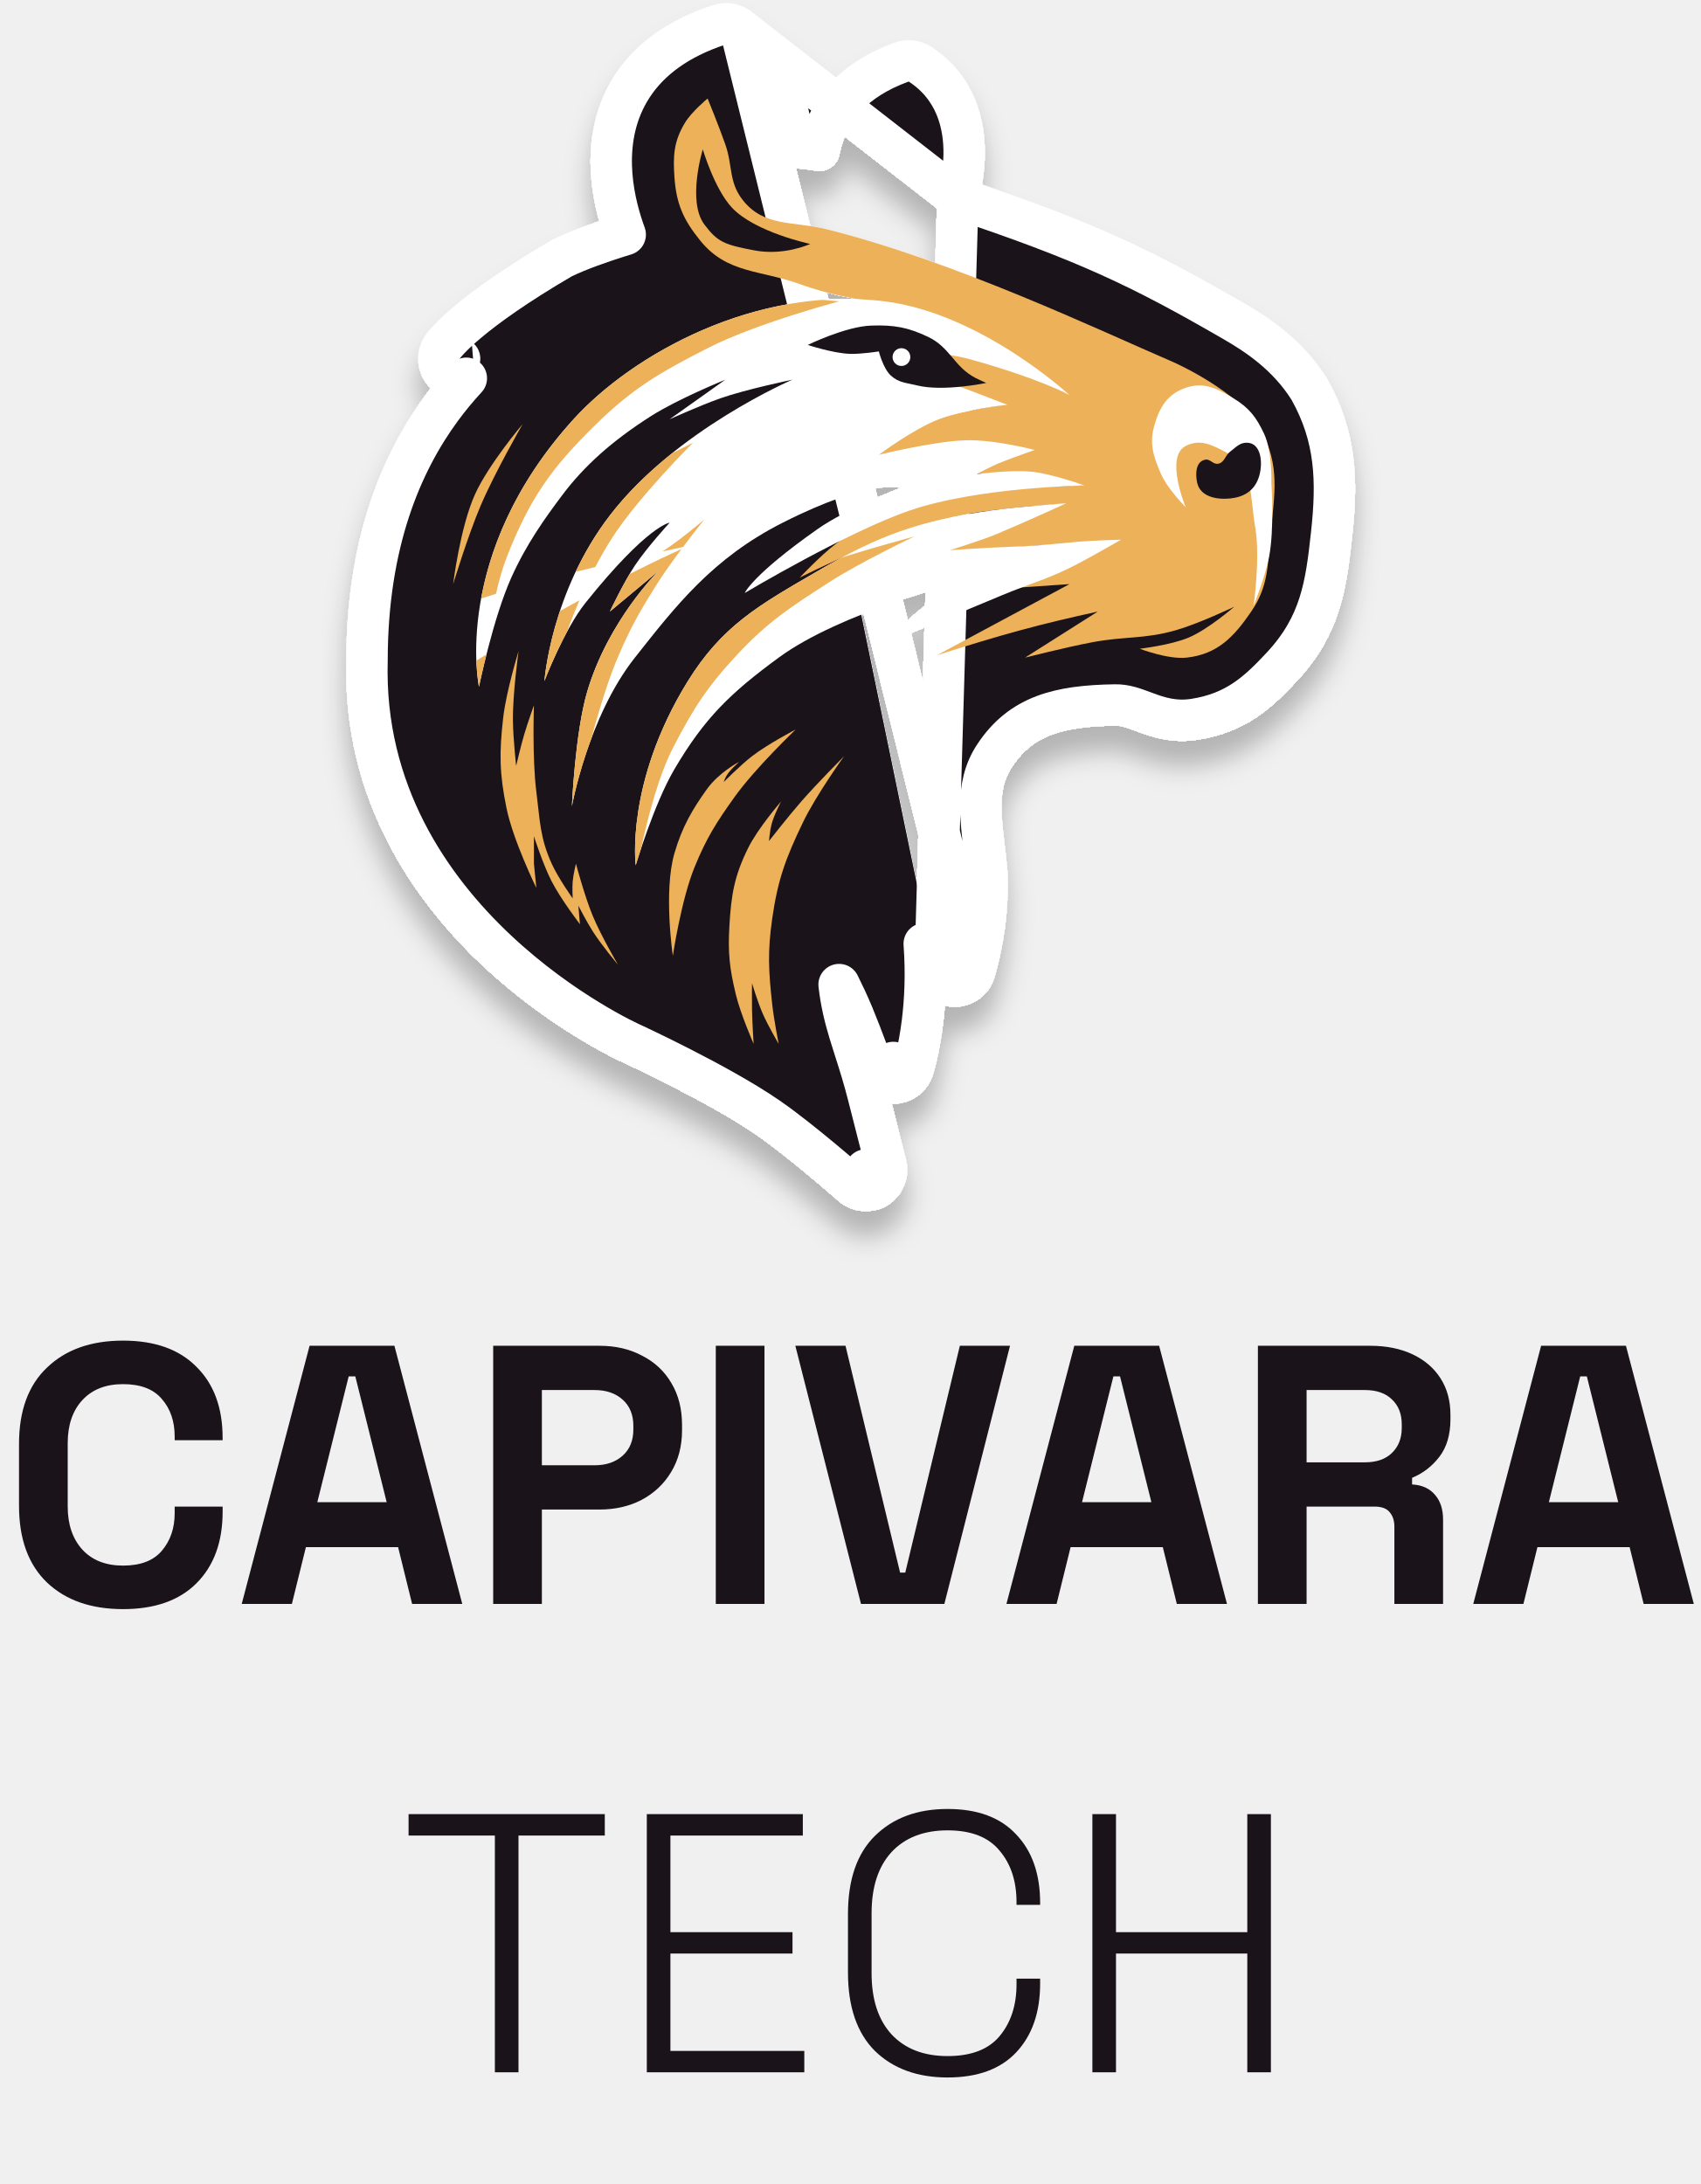
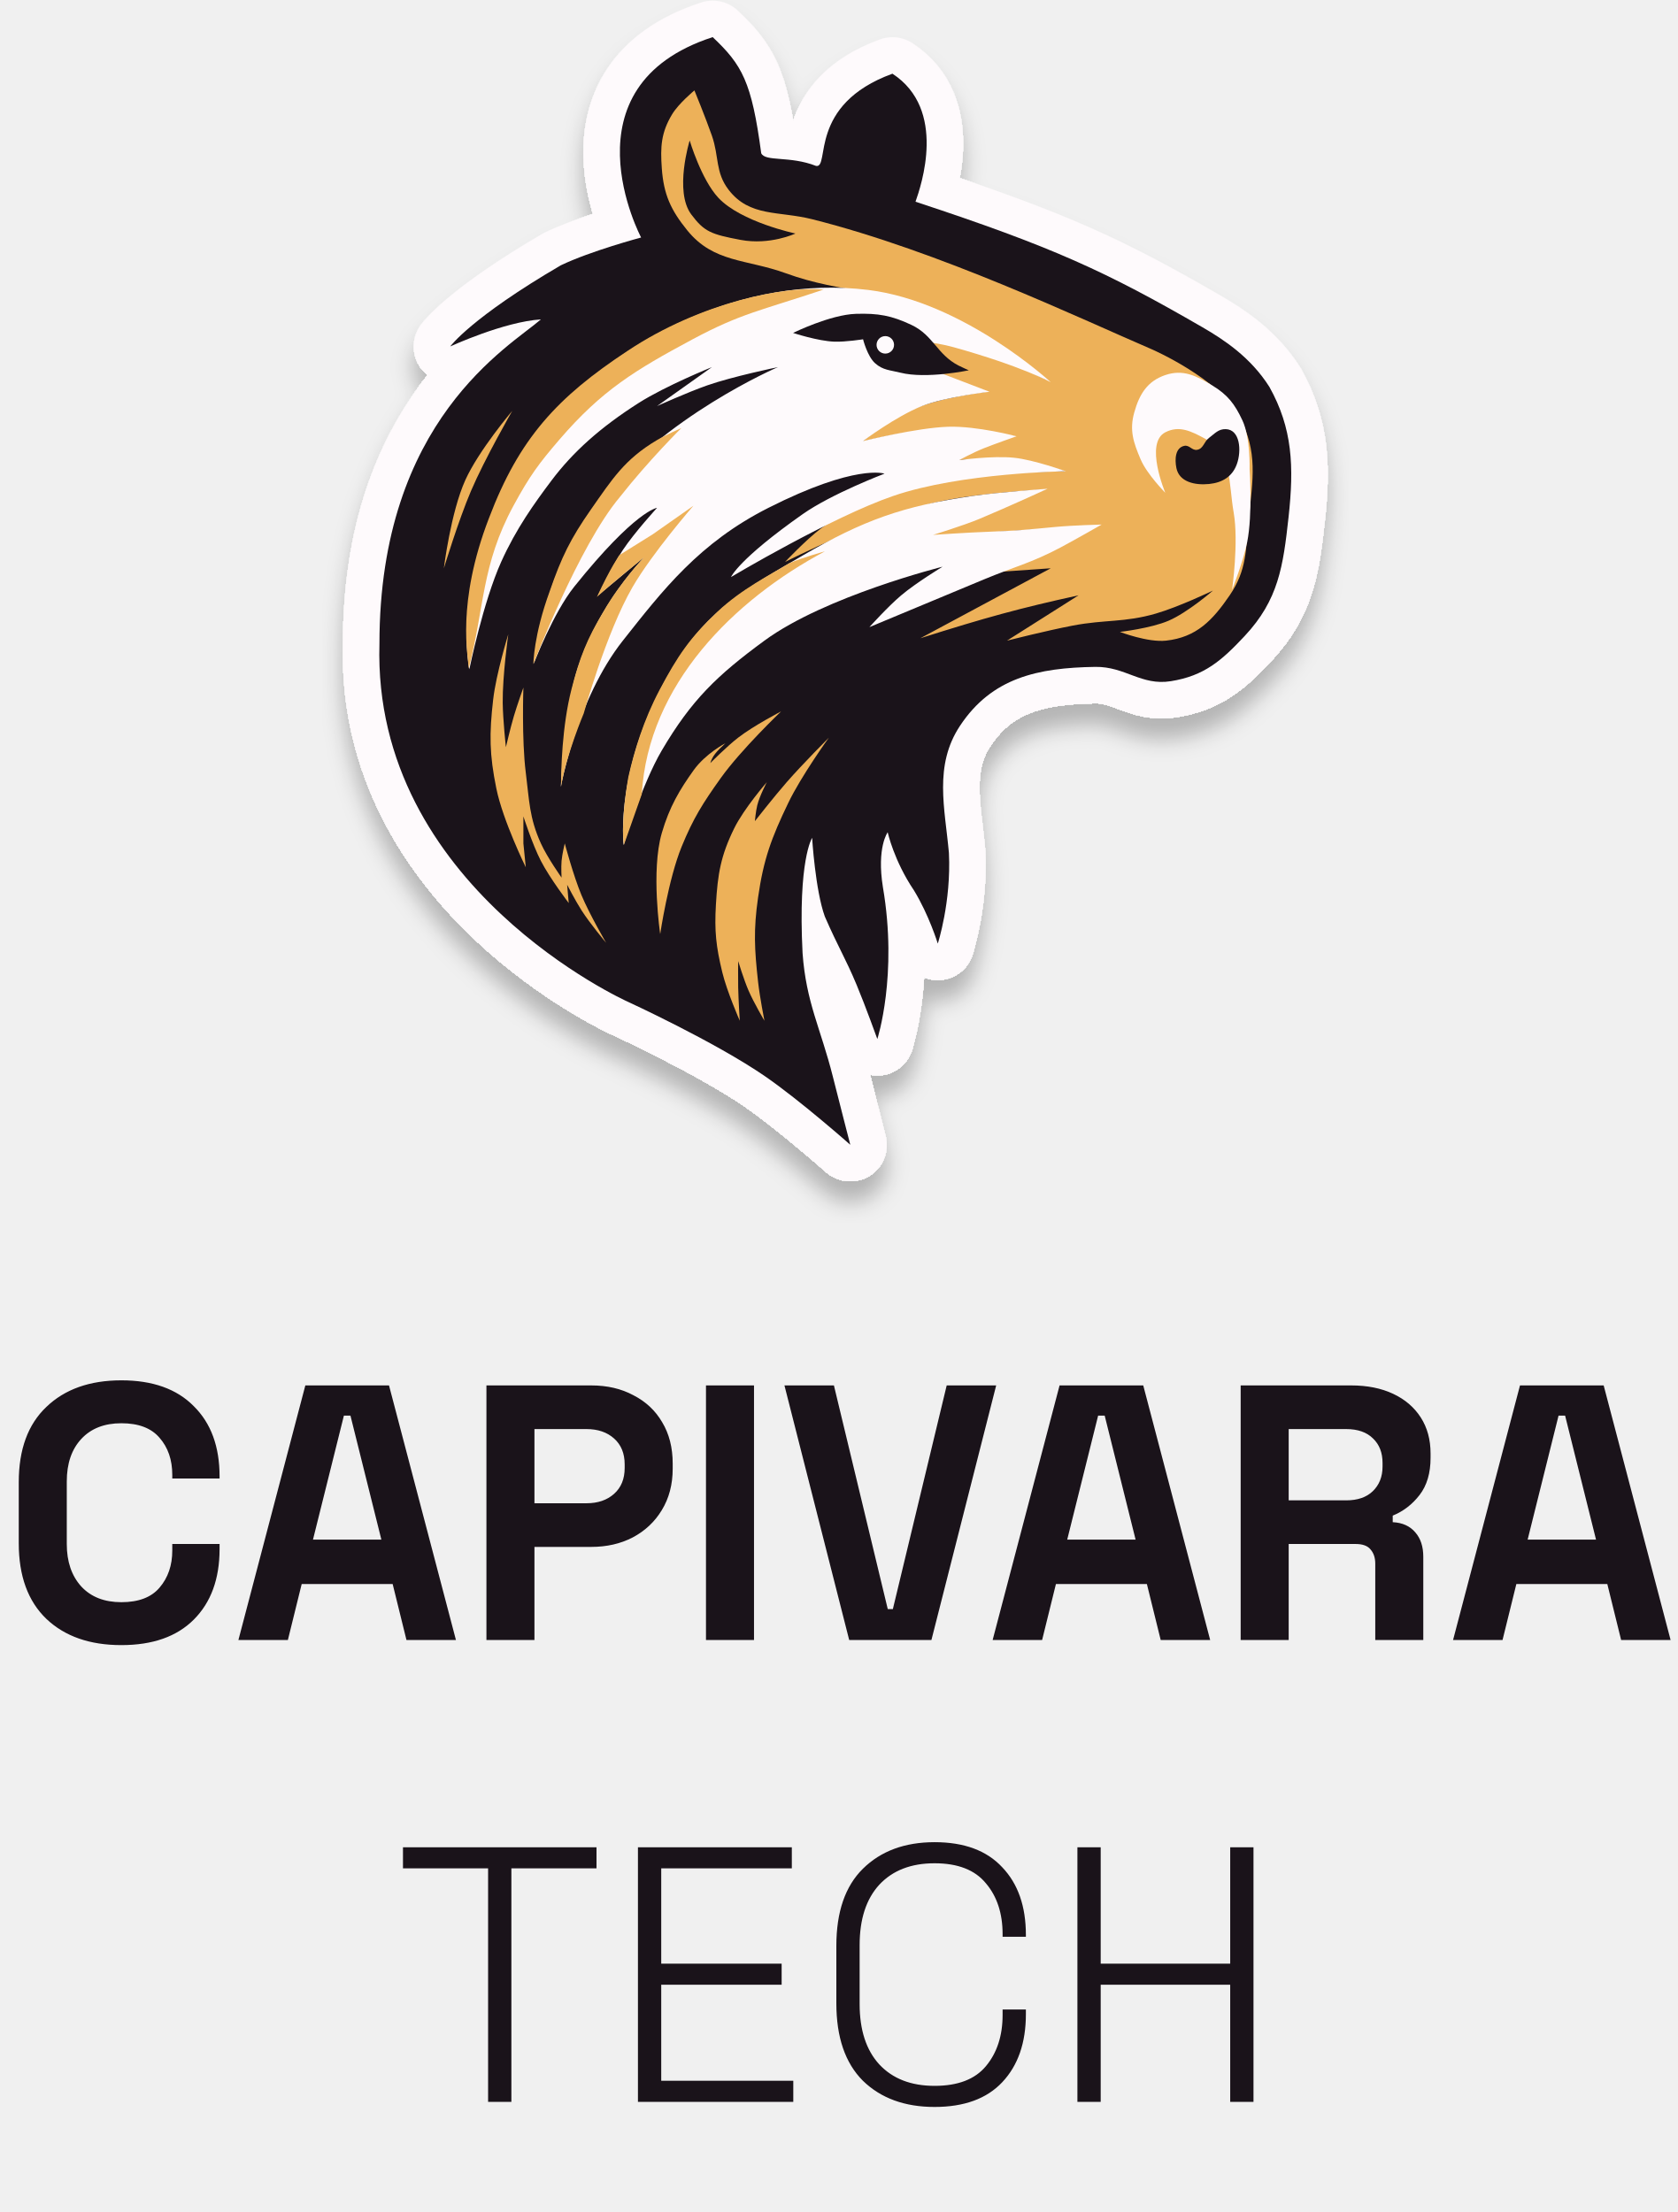
- <svg xmlns="http://www.w3.org/2000/svg" width="345" height="443" viewBox="0 0 345 443" fill="none">
-   <path d="M24.955 326.392C18.471 326.392 13.334 324.597 9.544 321.006C5.753 317.365 3.858 312.178 3.858 305.445V292.876C3.858 286.143 5.753 280.981 9.544 277.39C13.334 273.749 18.471 271.929 24.955 271.929C31.389 271.929 36.352 273.699 39.843 277.24C43.384 280.732 45.154 285.545 45.154 291.679V292.128H35.429V291.38C35.429 288.288 34.556 285.744 32.81 283.749C31.115 281.754 28.496 280.757 24.955 280.757C21.464 280.757 18.721 281.829 16.726 283.974C14.731 286.118 13.733 289.036 13.733 292.727V305.594C13.733 309.235 14.731 312.153 16.726 314.347C18.721 316.492 21.464 317.564 24.955 317.564C28.496 317.564 31.115 316.567 32.81 314.572C34.556 312.527 35.429 309.983 35.429 306.941V305.594H45.154V306.642C45.154 312.776 43.384 317.614 39.843 321.155C36.352 324.646 31.389 326.392 24.955 326.392ZM49.026 325.345L62.791 272.976H79.998L93.763 325.345H83.589L80.746 313.824H62.043L59.2 325.345H49.026ZM64.362 304.697H78.427L72.068 279.186H70.721L64.362 304.697ZM100.032 325.345V272.976H121.578C124.869 272.976 127.762 273.649 130.256 274.996C132.799 276.293 134.77 278.138 136.166 280.532C137.612 282.926 138.336 285.769 138.336 289.061V290.108C138.336 293.35 137.587 296.193 136.091 298.637C134.645 301.031 132.65 302.901 130.106 304.248C127.612 305.544 124.77 306.193 121.578 306.193H109.907V325.345H100.032ZM109.907 297.215H120.605C122.949 297.215 124.844 296.567 126.291 295.27C127.737 293.973 128.46 292.203 128.46 289.958V289.21C128.46 286.966 127.737 285.195 126.291 283.899C124.844 282.602 122.949 281.954 120.605 281.954H109.907V297.215ZM145.182 325.345V272.976H155.057V325.345H145.182ZM174.634 325.345L161.317 272.976H171.491L182.564 318.986H183.611L194.683 272.976H204.858L191.541 325.345H174.634ZM204.13 325.345L217.895 272.976H235.102L248.867 325.345H238.693L235.85 313.824H217.147L214.304 325.345H204.13ZM219.466 304.697H233.531L227.172 279.186H225.825L219.466 304.697ZM255.136 325.345V272.976H277.879C281.17 272.976 284.038 273.55 286.482 274.697C288.926 275.844 290.821 277.465 292.168 279.56C293.514 281.654 294.188 284.123 294.188 286.966V287.864C294.188 291.006 293.44 293.549 291.943 295.495C290.447 297.44 288.602 298.861 286.407 299.759V301.106C288.402 301.205 289.948 301.904 291.046 303.2C292.143 304.447 292.692 306.118 292.692 308.213V325.345H282.816V309.634C282.816 308.437 282.492 307.465 281.844 306.716C281.245 305.968 280.223 305.594 278.776 305.594H265.011V325.345H255.136ZM265.011 296.617H276.831C279.175 296.617 280.996 295.993 282.293 294.746C283.639 293.45 284.313 291.754 284.313 289.659V288.911C284.313 286.816 283.664 285.146 282.367 283.899C281.071 282.602 279.225 281.954 276.831 281.954H265.011V296.617ZM298.814 325.345L312.579 272.976H329.786L343.552 325.345H333.377L330.534 313.824H311.831L308.988 325.345H298.814ZM314.15 304.697H328.215L321.856 279.186H320.509L314.15 304.697ZM100.375 420.345V372.315H82.869V367.976H122.669V372.315H105.163V420.345H100.375ZM131.19 420.345V367.976H162.835V372.315H135.978V391.916H160.741V396.255H135.978V416.006H163.135V420.345H131.19ZM192.191 421.392C186.056 421.392 181.143 419.597 177.453 416.006C173.812 412.365 171.991 407.053 171.991 400.071V388.25C171.991 381.268 173.812 375.981 177.453 372.39C181.143 368.749 186.056 366.929 192.191 366.929C198.275 366.929 202.914 368.649 206.106 372.091C209.347 375.482 210.968 380.121 210.968 386.006V386.38H206.18V385.856C206.18 381.567 205.033 378.076 202.739 375.383C200.495 372.639 196.979 371.268 192.191 371.268C187.353 371.268 183.562 372.739 180.819 375.682C178.126 378.624 176.779 382.764 176.779 388.101V400.22C176.779 405.557 178.126 409.696 180.819 412.639C183.562 415.582 187.353 417.053 192.191 417.053C196.979 417.053 200.495 415.706 202.739 413.013C205.033 410.27 206.18 406.754 206.18 402.465V401.342H210.968V402.315C210.968 408.2 209.347 412.863 206.106 416.305C202.914 419.696 198.275 421.392 192.191 421.392ZM221.564 420.345V367.976H226.352V391.916H252.985V367.976H257.773V420.345H252.985V396.255H226.352V420.345H221.564Z" fill="#1A131A" />
-   <g filter="url(#filter0_d_140_3)">
-     <path d="M150.171 5.952C149.055 4.897 147.451 4.535 145.991 5.009C137.435 7.787 131.738 12.15 128.272 17.441C124.831 22.692 123.858 28.445 123.985 33.565C124.112 38.667 125.332 43.322 126.479 46.645C126.592 46.972 126.704 47.288 126.815 47.591C126.338 47.737 125.836 47.892 125.315 48.057C121.915 49.131 117.541 50.638 114.177 52.255C114.075 52.304 113.975 52.357 113.878 52.414C104.46 57.917 98.566 62.228 94.973 65.234C93.175 66.738 91.948 67.92 91.14 68.767C90.736 69.191 90.436 69.531 90.223 69.787C90.116 69.915 90.03 70.021 89.964 70.106C89.931 70.149 89.903 70.186 89.879 70.218L89.846 70.262L89.832 70.281L89.826 70.29L89.823 70.294C89.821 70.296 89.82 70.298 93.222 72.754L89.82 70.298C88.704 71.844 88.77 73.948 89.982 75.42C91.103 76.783 92.945 77.287 94.586 76.722C92.88 78.568 91.158 80.62 89.491 82.891C81.453 93.846 74.457 110.021 74.445 133.988C73.683 160.668 87.322 180.163 100.774 192.791C107.516 199.12 114.29 203.806 119.376 206.911C121.923 208.466 124.058 209.632 125.57 210.415C126.326 210.807 126.927 211.103 127.347 211.305C127.557 211.406 127.722 211.483 127.838 211.537C127.897 211.564 127.943 211.586 127.976 211.601L128.005 211.614L128.005 211.614L128.007 211.615L128.015 211.618L128.017 211.619L128.03 211.625L128.035 211.628L128.05 211.635L128.196 211.702C128.325 211.762 128.518 211.852 128.769 211.969C129.27 212.204 130.001 212.549 130.912 212.986C132.735 213.86 135.273 215.1 138.129 216.559C143.889 219.501 150.77 223.25 155.718 226.661C159.168 229.04 163.429 232.461 166.889 235.346C168.606 236.778 170.1 238.056 171.164 238.975C171.696 239.435 172.12 239.804 172.409 240.058C172.485 240.124 172.552 240.183 172.609 240.233C172.661 240.278 172.704 240.317 172.74 240.348L172.824 240.422L172.844 240.439L172.849 240.444L172.849 240.444C174.231 241.666 176.249 241.843 177.821 240.88C179.394 239.916 180.153 238.039 179.692 236.253L175.629 237.302L179.692 236.253L179.692 236.252L179.692 236.251L179.691 236.247L179.686 236.228L179.667 236.155L179.595 235.874L179.325 234.827C179.096 233.937 178.775 232.693 178.412 231.277C177.685 228.443 176.786 224.927 176.094 222.182C175.213 218.686 174.234 215.622 173.359 212.884C172.969 211.662 172.599 210.505 172.268 209.404C171.35 206.347 170.604 203.355 170.188 199.709C171.129 201.62 171.996 203.409 173.068 205.976C173.934 208.049 174.976 210.773 175.813 213.013C176.229 214.126 176.589 215.106 176.846 215.808C176.974 216.158 177.076 216.439 177.146 216.631L177.225 216.851L177.245 216.907L177.25 216.921L177.252 216.924L177.252 216.925L177.252 216.925C177.859 218.613 179.472 219.728 181.266 219.699C183.059 219.671 184.636 218.506 185.19 216.8L181.2 215.504C185.19 216.8 185.191 216.799 185.191 216.798L185.192 216.795L185.194 216.788L185.2 216.771L185.215 216.723C185.227 216.684 185.243 216.633 185.263 216.569C185.301 216.441 185.354 216.263 185.417 216.037C185.544 215.585 185.714 214.94 185.904 214.118C186.285 212.475 186.748 210.12 187.106 207.181C187.614 203.005 187.913 197.629 187.454 191.43C187.833 192.266 188.17 193.069 188.462 193.803C188.854 194.787 189.153 195.62 189.353 196.2C189.453 196.49 189.527 196.716 189.575 196.864C189.599 196.938 189.616 196.993 189.627 197.026L189.638 197.061L189.638 197.062C189.638 197.063 189.638 197.063 189.638 197.063M150.171 5.952L195.303 188.425C195.664 189.239 195.983 190.006 196.26 190.701C196.708 191.827 197.053 192.786 197.289 193.471C197.406 193.813 197.497 194.089 197.56 194.283C197.591 194.38 197.616 194.457 197.633 194.512L197.654 194.579L197.66 194.599L197.662 194.606L197.663 194.609L197.664 194.61C197.664 194.611 197.664 194.611 193.651 195.837M150.171 5.952C153.362 8.972 155.839 11.726 157.664 15.904C159.21 19.442 160.202 23.805 161.094 29.897C161.233 29.908 161.383 29.921 161.547 29.934L161.696 29.946C162.868 30.039 164.414 30.162 166.144 30.501C166.344 29.537 166.619 28.415 167.01 27.27C168.787 22.07 172.902 16.233 182.875 12.597C184.117 12.144 185.499 12.303 186.605 13.025C193.927 17.802 195.647 25.285 195.553 31.334C195.501 34.689 194.899 37.827 194.276 40.236M150.171 5.952L194.276 40.236M189.638 197.063C189.638 197.063 189.638 197.062 193.651 195.837M189.638 197.063C190.173 198.813 191.78 200.015 193.61 200.033C195.44 200.05 197.071 198.88 197.639 197.14L193.651 195.837M189.638 197.063L194.276 40.236M193.651 195.837C197.639 197.14 197.64 197.14 197.64 197.139L197.64 197.137L197.642 197.133L197.645 197.122L197.656 197.09C197.664 197.065 197.674 197.032 197.687 196.99C197.713 196.908 197.748 196.792 197.792 196.647C197.878 196.356 197.997 195.942 198.135 195.42C198.411 194.376 198.768 192.891 199.107 191.076C199.782 187.461 200.402 182.45 200.136 176.951C200.133 176.894 200.129 176.837 200.124 176.78C199.962 174.962 199.765 173.304 199.579 171.735C199.243 168.901 198.94 166.357 198.937 163.677C198.933 159.833 199.605 156.462 201.735 153.249C207.113 145.138 214.703 143.17 226.153 142.998C228.197 142.967 229.74 143.539 232.031 144.39C232.166 144.44 232.304 144.491 232.445 144.543C234.915 145.457 238.129 146.563 242.314 145.896C250.614 144.573 255.001 140.58 259.956 135.275C267.913 126.758 268.954 118.609 270.072 108.449C271.272 97.541 271.002 88.7 265.634 79.07C265.597 79.003 265.559 78.938 265.518 78.874C261.115 71.893 254.888 67.839 250.309 65.189C231.149 54.101 220.035 48.863 194.276 40.236M159.553 29.702C159.552 29.702 159.569 29.708 159.609 29.718C159.574 29.706 159.554 29.701 159.553 29.702Z" fill="#1A131A" stroke="white" stroke-width="8.392" stroke-linejoin="round" />
-     <path d="M138.933 24.896C140.291 22.648 143.52 19.98 143.52 19.98C143.52 19.98 145.833 25.63 147.124 29.321C148.628 33.621 147.789 36.855 150.565 40.466C154.906 46.115 160.86 44.791 167.767 46.53C193.947 53.12 222.651 66.853 237.887 73.408C237.887 73.408 251.599 79.405 255.745 87.175C259.649 94.49 258.53 100.066 257.711 108.317C257.086 114.62 257.352 118.823 253.779 124.051C250.232 129.241 246.919 132.703 240.672 133.393C236.918 133.807 231.17 131.59 231.17 131.59C231.17 131.59 237.481 130.869 241.164 129.295C245.146 127.594 250.339 123.068 250.339 123.068C250.339 123.068 243.314 126.442 238.543 127.82C232.084 129.687 228.108 129.019 221.504 130.279C216.153 131.3 207.906 133.393 207.906 133.393L222.651 124.051C210.57 126.695 203.445 128.651 190.048 132.901L216.917 118.479L204.957 119.298C214.496 116.371 219.183 114.202 226.747 109.628L191.195 111.923L215.77 102.253C215.77 102.253 202.862 102.856 194.799 104.548C181.438 107.351 162.197 117.167 162.197 117.167C162.197 117.167 166.426 112.658 169.569 110.284C178.133 103.815 184.808 102.91 195.291 100.614C204.701 98.553 219.866 98.484 219.866 98.484C219.866 98.484 214.248 96.701 210.527 96.189C205.647 95.517 197.912 96.189 197.912 96.189C197.912 96.189 201.876 93.8 204.629 92.748C206.501 92.032 209.544 91.272 209.544 91.272C209.544 91.272 201.495 89.678 196.274 89.634C189.026 89.572 177.925 92.42 177.925 92.42C177.925 92.42 183.607 87.968 187.755 86.028C193.546 83.319 203.646 82.095 203.646 82.095C203.646 82.095 195.87 80.198 191.195 78.161C185.672 75.754 177.925 70.294 177.925 70.294C191.387 69.898 199.738 71.781 216.098 79.636C216.098 79.636 204.427 70.063 194.799 65.869C183.445 60.923 173.998 61.914 162.361 57.675C154.23 54.712 147.492 55.551 142.045 48.825C138.65 44.632 137.186 41.423 136.803 36.041C136.489 31.621 136.642 28.689 138.933 24.896Z" fill="#EDB159" />
-     <path d="M96.334 100.287C99.105 94.157 106 86.028 106 86.028C106 86.028 100.33 95.893 97.481 102.581C94.902 108.634 91.91 118.479 91.91 118.479C91.91 118.479 93.322 106.949 96.334 100.287Z" fill="#EDB159" />
-     <path d="M102.068 145.521C102.685 140.169 105.181 132.082 105.181 132.082C105.181 132.082 103.972 140.654 104.034 146.177C104.074 149.77 104.689 155.355 104.689 155.355C104.689 155.355 105.597 151.434 106.327 148.963C107.016 146.634 108.293 143.063 108.293 143.063C108.293 143.063 107.92 153.803 108.785 160.599C109.52 166.377 109.494 169.881 111.898 175.186C113.225 178.115 116.157 182.233 116.157 182.233C116.157 182.233 116.04 180.13 116.157 178.791C116.282 177.365 116.813 175.186 116.813 175.186C116.813 175.186 118.571 181.803 120.253 185.839C121.916 189.828 125.332 195.672 125.332 195.672C125.332 195.672 122.024 191.725 120.253 188.952C118.988 186.972 117.304 183.708 117.304 183.708L117.632 187.477C117.632 187.477 113.76 182.404 111.898 178.791C110.133 175.369 108.293 169.613 108.293 169.613V175.186L108.785 180.102C108.785 180.102 104.076 170.505 102.723 163.877C101.288 156.849 101.246 152.647 102.068 145.521Z" fill="#EDB159" />
-     <path d="M152.528 153.388C155.731 150.91 161.375 147.979 161.375 147.979C161.375 147.979 153.131 155.843 148.924 161.746C145.248 166.905 143.296 169.979 140.896 175.841C138.15 182.55 136.473 193.869 136.473 193.869C136.473 193.869 134.528 180.86 136.8 173.055C138.384 167.613 140.497 164.108 143.353 160.108C145.811 156.666 149.907 154.535 149.907 154.535C147.948 156.329 147.223 157.238 146.794 158.632C146.794 158.632 150.128 155.245 152.528 153.388Z" fill="#EDB159" />
-     <path d="M162.522 162.567C165.766 158.849 171.205 153.389 171.205 153.389C171.205 153.389 165.53 161.259 162.85 166.828C159.383 174.032 157.753 178.416 156.624 186.331C155.666 193.047 155.878 196.96 156.624 203.704C156.974 206.862 157.935 211.734 157.935 211.734C157.935 211.734 155.748 208.029 154.658 205.506C153.663 203.202 152.528 199.442 152.528 199.442C152.528 199.442 152.484 202.739 152.528 204.851C152.584 207.541 152.856 211.734 152.856 211.734C152.856 211.734 150.227 205.771 149.252 201.737C147.967 196.426 147.621 193.261 147.941 187.806C148.311 181.499 148.924 177.743 151.709 172.072C153.713 167.992 158.426 162.567 158.426 162.567C158.426 162.567 156.946 165.37 156.46 167.319C156.147 168.575 155.969 170.597 155.969 170.597C155.969 170.597 159.861 165.617 162.522 162.567Z" fill="#EDB159" />
-     <path d="M216.911 80.13C216.911 80.13 199.054 63.577 179.394 61.118C153.253 57.849 128.218 71.935 116.318 85.046C91.416 112.485 97.15 139.295 97.15 139.295C97.15 139.295 99.99 125.438 103.703 117.169C106.779 110.319 110.546 105.092 114.025 100.452C118.448 94.552 124.095 89.458 132.046 84.396C137.575 80.876 147.119 77.016 147.119 77.016L135.814 85.046C135.814 85.046 142.022 82.231 146.136 80.785C151.335 78.957 160.717 77.016 160.717 77.016C160.717 77.016 137.035 87.177 123.691 104.549C111.731 120.119 110.42 138.147 110.42 138.147C110.42 138.147 114.389 127.721 118.776 122.25C131.391 106.516 135.814 106.024 135.814 106.024C135.814 106.024 131.19 111.075 128.77 114.711C126.468 118.167 123.691 124.053 123.691 124.053L133.521 115.858C133.521 115.858 123.369 125.856 119.103 140.278C116.638 148.615 115.991 163.551 115.991 163.551C115.991 163.551 119.248 145.44 128.77 133.395C137.032 122.943 144.497 113.236 158.751 106.024C176.816 96.884 182.67 98.977 182.67 98.977C182.67 98.977 171.809 103.102 165.796 107.336C152.525 116.678 151.051 120.283 151.051 120.283C151.051 120.283 171.778 107.925 184.472 103.566C198.46 98.763 220.024 98.486 220.024 98.486C220.024 98.486 213.394 96.111 209.375 95.699C204.792 95.231 198.071 96.191 198.071 96.191C198.071 96.191 200.692 94.712 203.149 93.733C205.399 92.836 209.866 91.274 209.866 91.274C209.866 91.274 201.752 89.117 195.777 89.308C189.353 89.513 178.247 92.258 178.247 92.258C178.247 92.258 185.006 87.176 190.37 85.046C195.131 83.157 204.296 82.096 204.296 82.096L175.626 71.115C175.626 71.115 188.879 70.673 196.924 72.918C211.013 76.852 216.911 80.13 216.911 80.13Z" fill="white" />
-     <path d="M200.856 103.566C206.441 102.761 216.256 102.091 216.256 102.091C216.256 102.091 208.066 105.855 202.166 108.319C198.97 109.654 192.664 111.597 192.664 111.597C192.664 111.597 199.82 111.099 204.296 110.941C209.941 110.743 212.271 110.486 217.894 109.958C221.609 109.609 227.396 109.466 227.396 109.466C227.396 109.466 222.172 112.469 218.877 114.219C213 117.341 209.291 118.215 203.149 120.775L179.557 130.608C179.557 130.608 183.344 126.386 186.111 124.053C189.204 121.443 194.63 118.153 194.63 118.153C194.63 118.153 170.441 124.209 157.932 133.395C148.188 140.549 142.928 145.592 136.797 156.012C132.633 163.089 128.933 175.515 128.933 175.515C128.933 175.515 126.804 158.798 139.419 138.311C146.512 126.791 154.109 122.67 165.796 115.858C178.331 108.551 186.496 105.636 200.856 103.566Z" fill="white" />
-     <path fill-rule="evenodd" clip-rule="evenodd" d="M127.702 116.427C125.692 119.822 123.694 124.054 123.694 124.054L133.524 115.859C133.524 115.859 123.372 125.857 119.107 140.279C116.641 148.616 115.994 163.552 115.994 163.552C115.994 163.552 117.119 157.298 119.978 149.697C121.581 143.698 123.47 137.57 125.493 132.905C127.975 127.178 129.714 124.099 133.029 118.81C134.475 116.502 136.434 113.77 138.223 111.374C136.303 112.24 132.638 113.938 127.702 116.427ZM113.57 123.947C110.865 132.082 110.424 138.148 110.424 138.148C110.424 138.148 112.314 133.182 114.928 128.305C115.694 126.219 116.564 124.01 117.537 121.758C116.254 122.456 114.931 123.186 113.57 123.947ZM136.347 91.911C131.819 95.537 127.365 99.771 123.694 104.55C120.799 108.319 118.529 112.232 116.749 115.998C118.099 115.658 119.434 115.329 120.74 115.011C121.849 112.89 123.051 110.802 124.346 108.813C129.67 100.633 140.565 89.801 140.565 89.801L136.347 91.911ZM96.618 134.009C96.74 137.365 97.153 139.296 97.153 139.296C97.153 139.296 97.698 136.637 98.623 132.953C98.63 132.883 98.638 132.813 98.646 132.742C97.974 133.159 97.298 133.581 96.618 134.009ZM166.302 60.86C145.173 62.581 126.211 74.151 116.322 85.047C104.298 98.296 99.417 111.397 97.583 121.405C98.558 121.084 99.567 120.763 100.605 120.443C101.221 117.696 101.971 115.058 102.884 112.746C107.473 101.123 111.815 94.939 120.741 86.195C128.438 78.657 133.922 75.53 143.514 70.626C153.371 65.587 170.219 61.12 170.219 61.12L167.038 60.836C166.793 60.843 166.547 60.851 166.302 60.86ZM170.662 113.132C171.071 112.998 171.471 112.869 171.857 112.746C177.126 111.072 185.455 108.813 185.455 108.813C185.455 108.813 174.561 113.981 168.089 118.154L167.912 118.269C160.21 123.236 155.692 126.149 149.412 132.905C143.43 139.34 140.681 143.625 136.633 151.425C133.655 157.164 131.534 165.248 130.019 172.127C129.336 174.177 128.937 175.516 128.937 175.516C128.937 175.516 126.807 158.799 139.422 138.312C146.24 127.24 153.523 123.002 164.455 116.642L164.455 116.641C164.897 116.384 165.345 116.124 165.799 115.859C167.491 114.873 169.103 113.967 170.662 113.132ZM134.995 111.435C134.779 111.577 134.552 111.722 134.318 111.869C136.148 111.465 137.599 111.154 138.536 110.955C140.883 107.827 142.859 105.371 142.859 105.371C142.859 105.371 138.235 109.304 134.995 111.435Z" fill="#EDB159" />
-     <path d="M240.505 90.454C236.182 92.68 240.505 102.91 240.505 102.91C240.505 102.91 236.733 99.101 235.426 96.026C233.935 92.52 233.087 90.026 234.116 86.357C235.17 82.593 236.805 79.911 240.505 78.654C244.165 77.411 246.864 78.783 250.171 80.785C253.354 82.711 254.819 84.626 256.397 87.996C258.07 91.57 257.871 97.993 257.871 97.993C257.871 97.993 258.524 107.292 257.38 113.071C256.597 117.023 254.267 122.905 254.267 122.905C254.267 122.905 255.655 113.126 254.595 107.007C253.505 100.718 254.312 94.796 248.697 91.765C245.845 90.227 243.386 88.971 240.505 90.454Z" fill="white" />
-     <path d="M249.515 91.602C250.729 90.693 251.439 89.762 252.955 89.799C255.909 89.871 256.254 94.231 255.249 97.01C254.313 99.599 252.253 100.831 249.515 101.107C246.611 101.401 243.379 100.691 242.798 97.83C242.419 95.965 242.572 93.62 244.436 93.241C245.487 93.027 246 94.242 247.057 94.06C248.395 93.83 248.428 92.415 249.515 91.602Z" fill="#1A131A" />
-     <path d="M142.872 45.547C139.305 40.781 142.544 30.305 142.544 30.305C142.544 30.305 144.929 38.338 148.442 42.105C153.109 47.109 164.334 49.48 164.334 49.48C164.334 49.48 159.091 51.938 153.03 50.791C146.968 49.644 145.547 49.121 142.872 45.547Z" fill="#1A131A" />
-     <path d="M175.304 77.509C172.849 75.695 171.044 70.954 171.044 70.954L178.744 68.659L187.427 69.97L191.359 76.526C191.359 76.526 186.485 79.551 183.004 79.64C179.885 79.72 177.813 79.364 175.304 77.509Z" fill="white" />
-     <path d="M180.709 76.199C179.119 74.756 178.251 71.282 178.251 71.282C178.251 71.282 174.663 71.854 172.353 71.773C168.955 71.656 163.834 69.971 163.834 69.971C163.834 69.971 171.497 66.199 176.777 66.037C181.342 65.898 184.12 66.371 188.245 68.332C192.752 70.473 193.475 74.405 197.911 76.69C198.726 77.11 200.041 77.674 200.041 77.674C200.041 77.674 191.289 79.516 185.951 78.165C183.832 77.629 182.328 77.668 180.709 76.199Z" fill="#1A131A" />
-     <ellipse cx="1.802" cy="1.803" rx="1.802" ry="1.803" transform="matrix(-1 0 0 1 184.639 70.625)" fill="white" />
+ <svg xmlns="http://www.w3.org/2000/svg" width="345" height="455" viewBox="0 0 345 455" fill="none">
+   <g filter="url(#filter0_d_174_30)">
+     <path d="M156.54 31.515C154.577 16.795 152.614 13.36 146.562 7.636C115.323 17.777 131.842 48.853 131.842 48.853C131.842 48.853 121.477 51.62 115.323 54.577C96.84 65.373 92.588 71.261 92.588 71.261C92.588 71.261 103.649 66.169 111.234 65.7C104.855 71.261 78.031 86.308 78.031 132.432C76.559 182.482 129.062 206.034 129.062 206.034C129.062 206.034 147.002 214.273 157.357 221.409C164.577 226.384 174.858 235.475 174.858 235.475C174.858 235.475 172.646 226.907 171.26 221.409C168.769 211.524 165.772 206.225 165.045 196.057C164.064 176.921 167.008 172.341 167.008 172.341C167.008 172.341 167.662 183.136 169.624 188.533C172.405 194.912 173.832 197.009 176.167 202.599C177.959 206.89 180.419 213.722 180.419 213.722C180.419 213.722 184.672 200.637 181.564 182.482C180.256 174.304 182.546 171.196 182.546 171.196C182.546 171.196 183.854 177.084 187.943 183.136C191.051 188.206 192.85 194.094 192.85 194.094C192.85 194.094 195.631 185.59 195.14 175.449C194.322 166.289 191.991 157.479 197.43 149.279C203.976 139.41 213.393 137.354 225.235 137.175C231.41 137.082 234.674 141.092 240.773 140.119C247.654 139.023 251.227 135.887 255.984 130.797C262.911 123.384 263.871 116.51 264.98 106.426C266.138 95.903 265.797 88.108 261.055 79.602C257.217 73.519 251.732 69.89 247.316 67.335C227.525 55.886 216.566 50.816 188.27 41.493C189.415 38.222 194.813 22.52 183.527 15.159C166.026 21.538 170.769 34.624 167.825 34.132C162.428 32.006 157.357 33.315 156.54 31.515Z" fill="white" stroke="#FEFAFC" stroke-width="15" stroke-linejoin="round" />
+     <path d="M156.54 31.515C154.577 16.795 152.614 13.36 146.562 7.636C115.323 17.777 131.842 48.853 131.842 48.853C131.842 48.853 121.477 51.62 115.323 54.577C96.84 65.373 92.588 71.261 92.588 71.261C92.588 71.261 103.649 66.169 111.234 65.7C104.855 71.261 78.031 86.308 78.031 132.432C76.559 182.482 129.062 206.034 129.062 206.034C129.062 206.034 147.002 214.273 157.357 221.409C164.577 226.384 174.858 235.475 174.858 235.475C174.858 235.475 172.646 226.907 171.26 221.409C168.769 211.524 165.772 206.225 165.045 196.057C164.064 176.921 167.008 172.341 167.008 172.341C167.008 172.341 167.662 183.136 169.624 188.533C172.405 194.912 173.832 197.009 176.167 202.599C177.959 206.89 180.419 213.722 180.419 213.722C180.419 213.722 184.672 200.637 181.564 182.482C180.256 174.304 182.546 171.196 182.546 171.196C182.546 171.196 183.854 177.084 187.943 183.136C191.051 188.206 192.85 194.094 192.85 194.094C192.85 194.094 195.631 185.59 195.14 175.449C194.322 166.289 191.991 157.479 197.43 149.279C203.976 139.41 213.393 137.354 225.235 137.175C231.41 137.082 234.674 141.092 240.773 140.119C247.654 139.023 251.227 135.887 255.984 130.797C262.911 123.384 263.871 116.51 264.98 106.426C266.138 95.903 265.797 88.108 261.055 79.602C257.217 73.519 251.732 69.89 247.316 67.335C227.525 55.886 216.566 50.816 188.27 41.493C189.415 38.222 194.813 22.52 183.527 15.159C166.026 21.538 170.769 34.624 167.825 34.132C162.428 32.006 157.357 33.315 156.54 31.515Z" fill="#1A131A" />
+     <path d="M138.223 23.502C139.579 21.258 142.803 18.595 142.803 18.595C142.803 18.595 145.112 24.234 146.401 27.918C147.902 32.209 147.065 35.436 149.836 39.04C154.17 44.677 160.114 43.356 167.01 45.092C193.146 51.668 221.802 65.373 237.013 71.915C237.013 71.915 250.702 77.9 254.841 85.654C258.739 92.955 257.622 98.519 256.804 106.754C256.18 113.043 256.446 117.238 252.879 122.455C249.337 127.635 246.03 131.09 239.794 131.778C236.046 132.192 230.307 129.979 230.307 129.979C230.307 129.979 236.608 129.259 240.285 127.689C244.26 125.992 249.444 121.474 249.444 121.474C249.444 121.474 242.431 124.842 237.668 126.217C231.219 128.08 227.25 127.414 220.657 128.671C215.315 129.689 207.082 131.778 207.082 131.778L221.802 122.455C209.741 125.094 202.628 127.046 189.254 131.288L216.078 116.894L204.138 117.712C213.661 114.791 218.34 112.626 225.891 108.062L190.399 110.352L214.933 100.702C214.933 100.702 202.047 101.304 193.997 102.992C180.658 105.789 161.449 115.586 161.449 115.586C161.449 115.586 165.671 111.086 168.809 108.716C177.358 102.261 184.023 101.358 194.488 99.066C203.882 97.009 219.022 96.94 219.022 96.94C219.022 96.94 213.413 95.161 209.699 94.65C204.826 93.98 197.105 94.65 197.105 94.65C197.105 94.65 201.062 92.266 203.811 91.215C205.679 90.501 208.717 89.743 208.717 89.743C208.717 89.743 200.682 88.152 195.469 88.108C188.233 88.047 177.15 90.888 177.15 90.888C177.15 90.888 182.823 86.445 186.964 84.51C192.746 81.806 202.829 80.584 202.829 80.584C202.829 80.584 195.066 78.692 190.399 76.659C184.885 74.257 177.15 68.808 177.15 68.808C190.59 68.412 198.927 70.291 215.26 78.131C215.26 78.131 203.609 68.577 193.997 64.392C182.661 59.455 173.23 60.445 161.612 56.214C153.495 53.257 146.768 54.094 141.331 47.381C137.941 43.197 136.479 39.995 136.097 34.624C135.783 30.213 135.936 27.286 138.223 23.502Z" fill="#EDB159" />
+     <path d="M95.694 98.74C98.461 92.623 105.344 84.511 105.344 84.511C105.344 84.511 99.683 94.355 96.838 101.03C94.265 107.07 91.277 116.896 91.277 116.896C91.277 116.896 92.686 105.389 95.694 98.74Z" fill="#EDB159" />
+     <path d="M101.418 143.883C102.034 138.542 104.526 130.471 104.526 130.471C104.526 130.471 103.319 139.026 103.381 144.537C103.421 148.123 104.035 153.697 104.035 153.697C104.035 153.697 104.942 149.784 105.671 147.318C106.358 144.993 107.633 141.43 107.633 141.43C107.633 141.43 107.261 152.148 108.124 158.931C108.858 164.697 108.832 168.193 111.232 173.487C112.557 176.411 115.484 180.521 115.484 180.521C115.484 180.521 115.368 178.422 115.484 177.086C115.609 175.663 116.139 173.487 116.139 173.487C116.139 173.487 117.894 180.092 119.573 184.119C121.234 188.1 124.644 193.932 124.644 193.932C124.644 193.932 121.341 189.993 119.573 187.227C118.311 185.25 116.629 181.993 116.629 181.993L116.956 185.754C116.956 185.754 113.091 180.691 111.232 177.086C109.47 173.67 107.633 167.926 107.633 167.926V173.487L108.124 178.394C108.124 178.394 103.423 168.816 102.072 162.202C100.64 155.188 100.598 150.994 101.418 143.883Z" fill="#EDB159" />
+     <path d="M151.795 151.734C154.992 149.261 160.627 146.336 160.627 146.336C160.627 146.336 152.396 154.184 148.196 160.076C144.526 165.224 142.578 168.291 140.182 174.142C137.44 180.837 135.766 192.133 135.766 192.133C135.766 192.133 133.825 179.151 136.093 171.361C137.674 165.931 139.783 162.433 142.635 158.44C145.089 155.005 149.178 152.879 149.178 152.879C147.222 154.669 146.499 155.576 146.07 156.968C146.07 156.968 149.399 153.587 151.795 151.734Z" fill="#EDB159" />
+     <path d="M161.781 160.894C165.019 157.183 170.449 151.734 170.449 151.734C170.449 151.734 164.783 159.589 162.108 165.146C158.647 172.336 157.02 176.711 155.892 184.61C154.936 191.313 155.147 195.218 155.892 201.947C156.241 205.099 157.201 209.962 157.201 209.962C157.201 209.962 155.018 206.264 153.93 203.747C152.936 201.447 151.803 197.695 151.803 197.695C151.803 197.695 151.759 200.985 151.803 203.092C151.86 205.777 152.13 209.962 152.13 209.962C152.13 209.962 149.506 204.011 148.532 199.985C147.25 194.684 146.904 191.526 147.224 186.082C147.593 179.787 148.205 176.04 150.986 170.38C152.986 166.308 157.692 160.894 157.692 160.894C157.692 160.894 156.213 163.692 155.729 165.637C155.417 166.89 155.238 168.908 155.238 168.908C155.238 168.908 159.124 163.938 161.781 160.894Z" fill="#EDB159" />
+     <path d="M216.081 78.621C216.081 78.621 198.253 62.101 178.626 59.647C152.528 56.385 127.535 70.442 115.655 83.527C90.794 110.91 96.519 137.666 96.519 137.666C96.519 137.666 99.354 123.837 103.061 115.585C106.132 108.749 109.892 103.533 113.365 98.902C117.781 93.014 123.419 87.93 131.357 82.878C136.876 79.365 146.404 75.513 146.404 75.513L135.119 83.527C135.119 83.527 141.316 80.718 145.423 79.275C150.613 77.451 159.98 75.513 159.98 75.513C159.98 75.513 136.337 85.654 123.015 102.991C111.075 118.529 109.767 136.521 109.767 136.521C109.767 136.521 113.729 126.116 118.108 120.655C130.703 104.954 135.119 104.463 135.119 104.463C135.119 104.463 130.502 109.503 128.086 113.132C125.788 116.581 123.015 122.454 123.015 122.454L132.829 114.276C132.829 114.276 122.694 124.254 118.436 138.647C115.974 146.967 115.328 161.873 115.328 161.873C115.328 161.873 118.58 143.798 128.086 131.778C136.334 121.347 143.787 111.66 158.017 104.463C176.052 95.341 181.897 97.43 181.897 97.43C181.897 97.43 171.054 101.546 165.05 105.771C151.802 115.094 150.33 118.693 150.33 118.693C150.33 118.693 171.023 106.36 183.696 102.01C197.661 97.216 219.189 96.939 219.189 96.939C219.189 96.939 212.57 94.569 208.557 94.159C203.982 93.691 197.272 94.649 197.272 94.649C197.272 94.649 199.889 93.174 202.342 92.196C204.588 91.301 209.048 89.743 209.048 89.743C209.048 89.743 200.947 87.589 194.982 87.78C188.569 87.985 177.481 90.724 177.481 90.724C177.481 90.724 184.228 85.652 189.584 83.527C194.337 81.641 203.487 80.583 203.487 80.583L174.864 69.624C174.864 69.624 188.096 69.183 196.127 71.424C210.193 75.349 216.081 78.621 216.081 78.621Z" fill="#FEFAFC" />
+     <path d="M200.052 102.01C205.628 101.206 215.427 100.538 215.427 100.538C215.427 100.538 207.251 104.294 201.361 106.753C198.17 108.085 191.874 110.024 191.874 110.024C191.874 110.024 199.018 109.527 203.487 109.37C209.122 109.172 211.448 108.916 217.062 108.388C220.77 108.04 226.549 107.898 226.549 107.898C226.549 107.898 221.333 110.894 218.044 112.641C212.177 115.756 208.474 116.628 202.342 119.183L178.789 128.997C178.789 128.997 182.569 124.784 185.332 122.454C188.42 119.85 193.837 116.566 193.837 116.566C193.837 116.566 169.688 122.611 157.199 131.778C147.472 138.917 142.221 143.95 136.1 154.349C131.943 161.412 128.249 173.812 128.249 173.812C128.249 173.812 126.123 157.129 138.717 136.684C145.799 125.188 153.383 121.075 165.05 114.276C177.565 106.984 185.716 104.076 200.052 102.01Z" fill="#FEFAFC" />
+     <path d="M129.083 72.155C144.175 62.092 161.784 58.744 169.331 59.581C156.216 63.952 152.322 64.492 142.41 69.803C130.623 76.119 123.781 80.268 115.059 90.402C110.838 95.306 108.918 97.891 105.604 104.006C98.98 116.224 99.646 124.963 96.381 137.541C96.306 135.022 93.777 124.125 100.573 106.525C106.767 90.224 114.514 81.743 129.083 72.155Z" fill="#EDB159" />
+     <path d="M127.435 102.282C118.983 112.331 109.686 136.617 109.686 136.617C109.686 136.617 109.692 130.755 113.072 121.543C115.459 114.623 117.319 110.804 121.525 104.795C125.915 98.52 128.445 94.493 135.048 90.558C136.945 89.427 140.119 88.046 140.119 88.046C140.119 88.046 133.352 94.745 127.435 102.282Z" fill="#EDB159" />
+     <path d="M134.241 109.897L127.377 114.179C127.377 114.179 125.52 116.792 122.753 122.786C125.981 119.866 132.449 114.64 132.449 114.64C132.449 114.64 127.684 119.559 124.149 125.707C120.681 131.484 119.22 135.197 117.535 141.726C115.568 149.352 115.374 158.446 115.375 161.828C116.45 155.218 120.041 146.751 120.041 146.751C120.041 146.751 124.621 130.19 130.064 120.786C134.158 113.714 142.594 104.034 142.594 104.034L134.241 109.897Z" fill="#EDB159" />
+     <path d="M128.292 173.816L131.98 163.364C133.28 140.825 150.919 123.381 169.638 113.409C169.638 113.409 165.053 114.673 162.261 115.868C158.263 118.328 152.573 121.091 147.505 125.859C141.848 131.182 139.311 134.984 135.669 141.845C132.324 148.147 130.442 154.449 129.214 159.828C127.523 169.666 128.292 173.816 128.292 173.816Z" fill="#EDB159" />
+     <path d="M239.634 88.925C235.318 91.147 239.634 101.356 239.634 101.356C239.634 101.356 235.868 97.555 234.563 94.487C233.075 90.987 232.228 88.498 233.255 84.837C234.308 81.08 235.94 78.403 239.634 77.149C243.288 75.908 245.982 77.278 249.284 79.275C252.461 81.198 253.924 83.109 255.499 86.472C257.169 90.039 256.971 96.449 256.971 96.449C256.971 96.449 257.623 105.729 256.481 111.497C255.699 115.44 253.373 121.31 253.373 121.31C253.373 121.31 254.758 111.551 253.7 105.445C252.612 99.169 253.418 93.258 247.812 90.234C244.965 88.698 242.51 87.445 239.634 88.925Z" fill="#FEFAFC" />
+     <path d="M248.629 90.071C249.841 89.163 250.55 88.235 252.064 88.272C255.012 88.343 255.357 92.695 254.353 95.468C253.419 98.052 251.362 99.281 248.629 99.557C245.73 99.85 242.503 99.141 241.923 96.286C241.545 94.425 241.697 92.085 243.558 91.706C244.608 91.493 245.12 92.706 246.175 92.524C247.511 92.294 247.544 90.882 248.629 90.071Z" fill="#1A131A" />
+     <path d="M142.156 44.109C138.595 39.353 141.829 28.898 141.829 28.898C141.829 28.898 144.209 36.915 147.717 40.675C152.376 45.669 163.582 48.035 163.582 48.035C163.582 48.035 158.348 50.488 152.296 49.343C146.245 48.199 144.826 47.677 142.156 44.109Z" fill="#1A131A" />
+     <path d="M174.536 76.003C172.085 74.192 170.283 69.461 170.283 69.461L177.97 67.171L186.639 68.479L190.564 75.022C190.564 75.022 185.698 78.04 182.223 78.129C179.109 78.209 177.041 77.854 174.536 76.003Z" fill="#FEFAFC" />
+     <path d="M179.936 74.697C178.349 73.257 177.483 69.79 177.483 69.79C177.483 69.79 173.901 70.36 171.595 70.28C168.202 70.163 163.09 68.481 163.09 68.481C163.09 68.481 170.739 64.717 176.011 64.556C180.568 64.417 183.341 64.889 187.46 66.846C191.96 68.983 192.681 72.906 197.11 75.187C197.923 75.606 199.236 76.169 199.236 76.169C199.236 76.169 190.499 78.007 185.17 76.659C183.054 76.124 181.553 76.163 179.936 74.697Z" fill="#1A131A" />
+     <circle cx="1.799" cy="1.799" r="1.799" transform="matrix(-1 0 0 1 183.857 69.1357)" fill="#FEFAFC" />
  </g>
+   <path d="M24.955 338.392C18.471 338.392 13.334 336.597 9.544 333.006C5.753 329.365 3.858 324.178 3.858 317.445V304.876C3.858 298.143 5.753 292.981 9.544 289.39C13.334 285.749 18.471 283.929 24.955 283.929C31.389 283.929 36.352 285.699 39.843 289.24C43.384 292.732 45.154 297.545 45.154 303.679V304.128H35.429V303.38C35.429 300.288 34.556 297.744 32.81 295.749C31.115 293.754 28.496 292.757 24.955 292.757C21.464 292.757 18.721 293.829 16.726 295.974C14.731 298.118 13.733 301.036 13.733 304.727V317.594C13.733 321.235 14.731 324.153 16.726 326.347C18.721 328.492 21.464 329.564 24.955 329.564C28.496 329.564 31.115 328.567 32.81 326.572C34.556 324.527 35.429 321.983 35.429 318.941V317.594H45.154V318.642C45.154 324.776 43.384 329.614 39.843 333.155C36.352 336.646 31.389 338.392 24.955 338.392ZM49.026 337.345L62.791 284.976H79.998L93.763 337.345H83.589L80.746 325.824H62.043L59.2 337.345H49.026ZM64.362 316.697H78.427L72.068 291.186H70.721L64.362 316.697ZM100.032 337.345V284.976H121.578C124.869 284.976 127.762 285.649 130.256 286.996C132.799 288.293 134.77 290.138 136.166 292.532C137.612 294.926 138.336 297.769 138.336 301.061V302.108C138.336 305.35 137.587 308.193 136.091 310.637C134.645 313.031 132.65 314.901 130.106 316.248C127.612 317.544 124.77 318.193 121.578 318.193H109.907V337.345H100.032ZM109.907 309.215H120.605C122.949 309.215 124.844 308.567 126.291 307.27C127.737 305.973 128.46 304.203 128.46 301.958V301.21C128.46 298.966 127.737 297.195 126.291 295.899C124.844 294.602 122.949 293.954 120.605 293.954H109.907V309.215ZM145.182 337.345V284.976H155.057V337.345H145.182ZM174.634 337.345L161.317 284.976H171.491L182.564 330.986H183.611L194.683 284.976H204.858L191.541 337.345H174.634ZM204.13 337.345L217.895 284.976H235.102L248.867 337.345H238.693L235.85 325.824H217.147L214.304 337.345H204.13ZM219.466 316.697H233.531L227.172 291.186H225.825L219.466 316.697ZM255.136 337.345V284.976H277.879C281.17 284.976 284.038 285.55 286.482 286.697C288.926 287.844 290.821 289.465 292.168 291.56C293.514 293.654 294.188 296.123 294.188 298.966V299.864C294.188 303.006 293.44 305.549 291.943 307.495C290.447 309.44 288.602 310.861 286.407 311.759V313.106C288.402 313.205 289.948 313.904 291.046 315.2C292.143 316.447 292.692 318.118 292.692 320.213V337.345H282.816V321.634C282.816 320.437 282.492 319.465 281.844 318.716C281.245 317.968 280.223 317.594 278.776 317.594H265.011V337.345H255.136ZM265.011 308.617H276.831C279.175 308.617 280.996 307.993 282.293 306.746C283.639 305.45 284.313 303.754 284.313 301.659V300.911C284.313 298.816 283.664 297.146 282.367 295.899C281.071 294.602 279.225 293.954 276.831 293.954H265.011V308.617ZM298.814 337.345L312.579 284.976H329.786L343.552 337.345H333.377L330.534 325.824H311.831L308.988 337.345H298.814ZM314.15 316.697H328.215L321.856 291.186H320.509L314.15 316.697ZM100.375 432.345V384.315H82.869V379.976H122.669V384.315H105.163V432.345H100.375ZM131.19 432.345V379.976H162.835V384.315H135.978V403.916H160.741V408.255H135.978V428.006H163.135V432.345H131.19ZM192.191 433.392C186.056 433.392 181.143 431.597 177.453 428.006C173.812 424.365 171.991 419.053 171.991 412.071V400.25C171.991 393.268 173.812 387.981 177.453 384.39C181.143 380.749 186.056 378.929 192.191 378.929C198.275 378.929 202.914 380.649 206.106 384.091C209.347 387.482 210.968 392.121 210.968 398.006V398.38H206.18V397.856C206.18 393.567 205.033 390.076 202.739 387.383C200.495 384.639 196.979 383.268 192.191 383.268C187.353 383.268 183.562 384.739 180.819 387.682C178.126 390.624 176.779 394.764 176.779 400.101V412.22C176.779 417.557 178.126 421.696 180.819 424.639C183.562 427.582 187.353 429.053 192.191 429.053C196.979 429.053 200.495 427.706 202.739 425.013C205.033 422.27 206.18 418.754 206.18 414.465V413.342H210.968V414.315C210.968 420.2 209.347 424.863 206.106 428.305C202.914 431.696 198.275 433.392 192.191 433.392ZM221.564 432.345V379.976H226.352V403.916H252.985V379.976H257.773V432.345H252.985V408.255H226.352V432.345H221.564Z" fill="#1A131A" />
  <defs>
-     <filter id="filter0_d_140_3" x="65.146" y="0.607" width="214.78" height="255.231" filterUnits="userSpaceOnUse" color-interpolation-filters="sRGB">
+     <filter id="filter0_d_174_30" x="66.251" y="0.136" width="211.038" height="251.337" filterUnits="userSpaceOnUse" color-interpolation-filters="sRGB">
      <feFlood flood-opacity="0" result="BackgroundImageFix" />
      <feColorMatrix in="SourceAlpha" type="matrix" values="0 0 0 0 0 0 0 0 0 0 0 0 0 0 0 0 0 0 127 0" result="hardAlpha" />
-       <feOffset dy="5.073" />
-       <feGaussianBlur stdDeviation="2.536" />
+       <feOffset dy="4.249" />
+       <feGaussianBlur stdDeviation="2.125" />
      <feComposite in2="hardAlpha" operator="out" />
      <feColorMatrix type="matrix" values="0 0 0 0 0 0 0 0 0 0 0 0 0 0 0 0 0 0 0.25 0" />
-       <feBlend mode="normal" in2="BackgroundImageFix" result="effect1_dropShadow_140_3" />
-       <feBlend mode="normal" in="SourceGraphic" in2="effect1_dropShadow_140_3" result="shape" />
+       <feBlend mode="normal" in2="BackgroundImageFix" result="effect1_dropShadow_174_30" />
+       <feBlend mode="normal" in="SourceGraphic" in2="effect1_dropShadow_174_30" result="shape" />
    </filter>
  </defs>
</svg>
